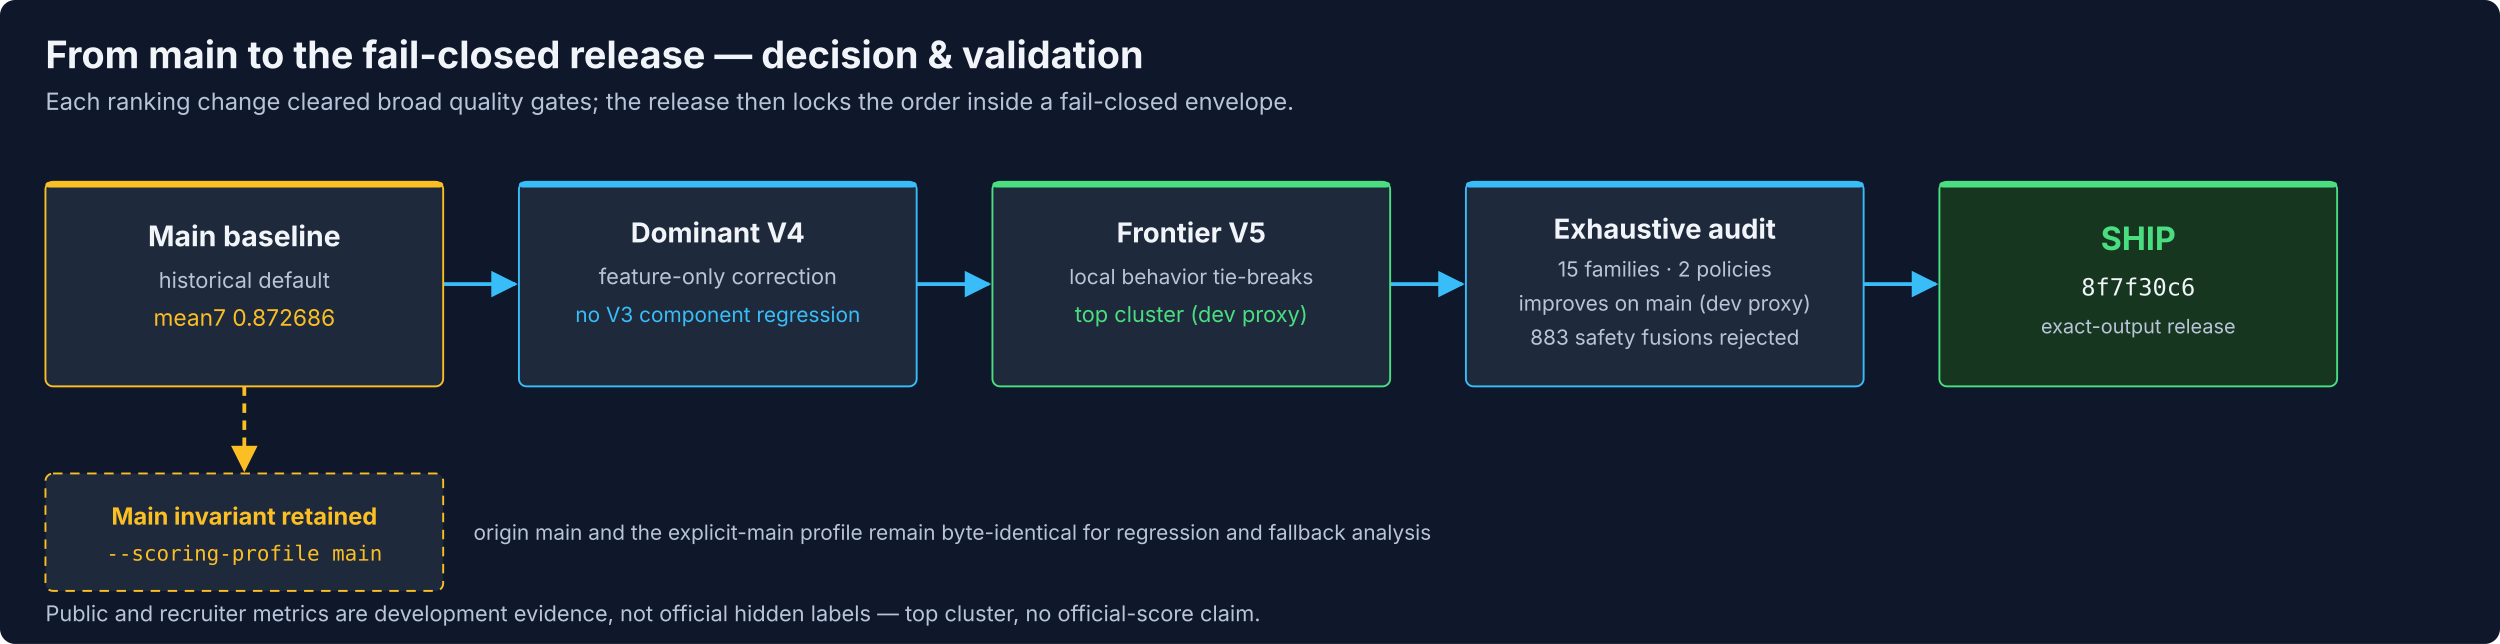
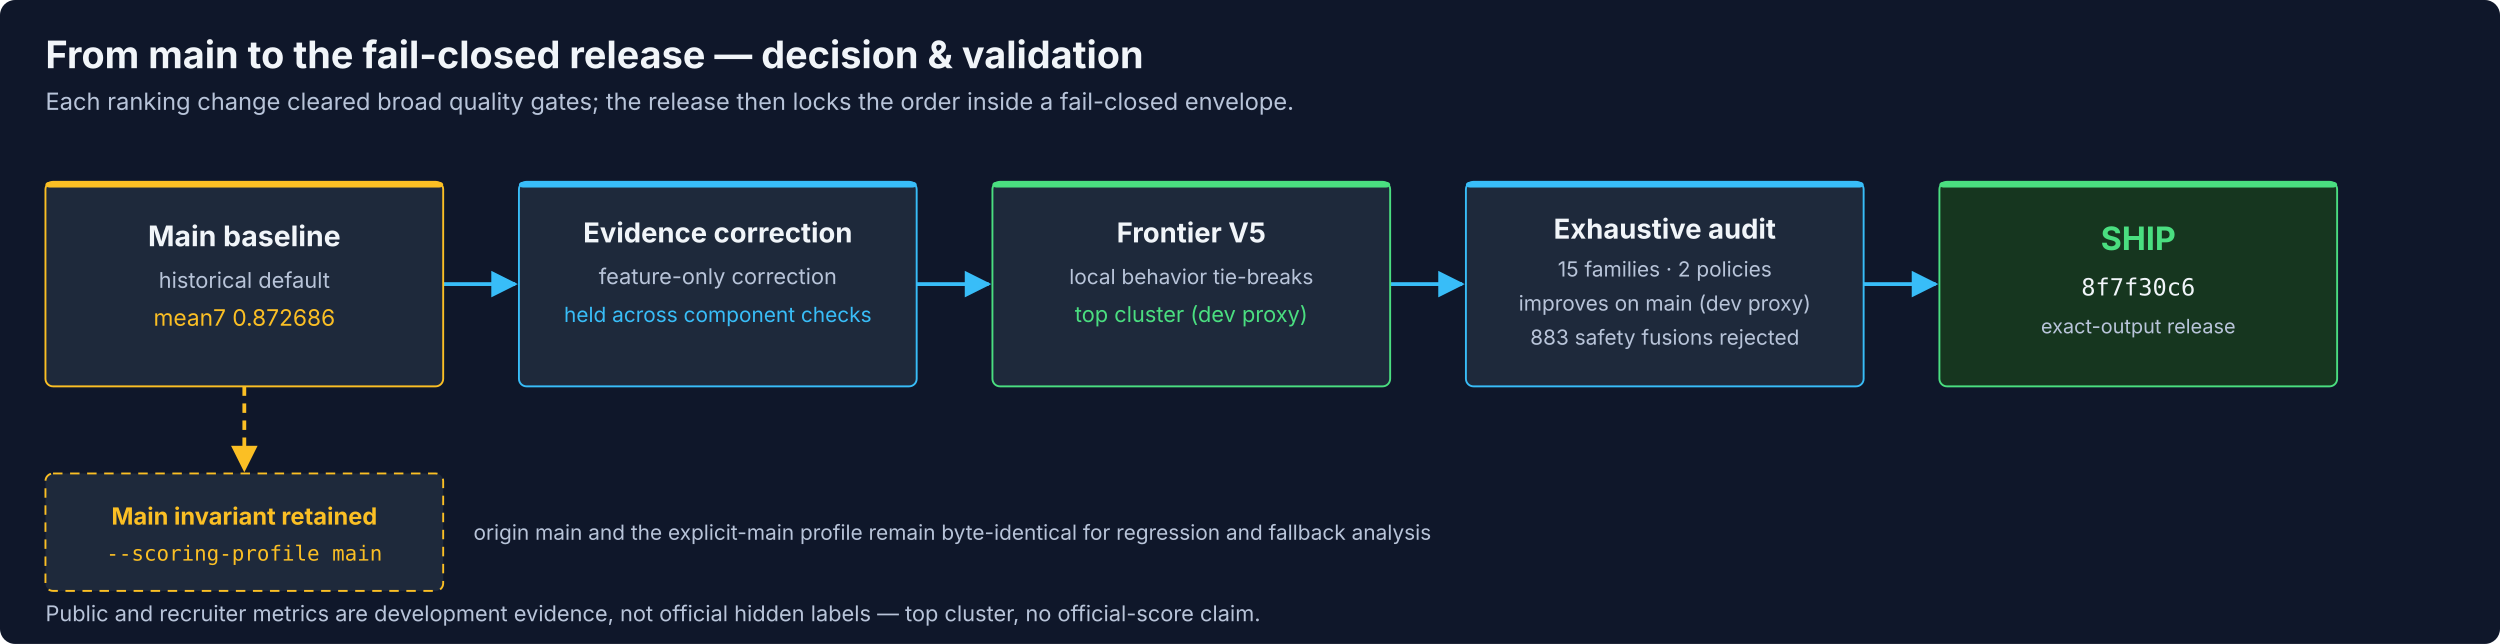
<svg xmlns="http://www.w3.org/2000/svg" viewBox="0 0 1320 340" font-family="Inter, Segoe UI, sans-serif" role="img" aria-label="Main to release decision and validation flow">
  <defs>
    <marker id="a" viewBox="0 0 10 10" refX="9" refY="5" markerWidth="7" markerHeight="7" orient="auto-start-reverse">
      <path d="M0,0 L10,5 L0,10 z" fill="#38BDF8" />
    </marker>
    <marker id="ag" viewBox="0 0 10 10" refX="9" refY="5" markerWidth="7" markerHeight="7" orient="auto-start-reverse">
      <path d="M0,0 L10,5 L0,10 z" fill="#FBBF24" />
    </marker>
  </defs>
  <rect x="0" y="0" width="1320" height="340" rx="8" fill="#0F172A" />
  <text x="24" y="36" fill="#F1F5F9" font-size="20" font-weight="700">From main to the fail-closed release — decision &amp; validation</text>
  <text x="24" y="58" fill="#B8C4D9" font-size="12.5">Each ranking change cleared broad quality gates; the release then locks the order inside a fail-closed envelope.</text>
  <g stroke="#38BDF8" stroke-width="2" marker-end="url(#a)">
    <line x1="234" y1="150" x2="272" y2="150" />
    <line x1="484" y1="150" x2="522" y2="150" />
    <line x1="734" y1="150" x2="772" y2="150" />
    <line x1="984" y1="150" x2="1022" y2="150" />
  </g>
  <line x1="129" y1="204" x2="129" y2="248" stroke="#FBBF24" stroke-width="2" stroke-dasharray="5 4" marker-end="url(#ag)" />
  <g>
    <rect x="24" y="96" width="210" height="108" rx="4" fill="#1E293B" stroke="#FBBF24" />
    <rect x="24" y="96" width="210" height="3" rx="2" fill="#FBBF24" />
    <text x="129" y="130" text-anchor="middle" fill="#F1F5F9" font-size="15" font-weight="700">Main baseline</text>
    <text x="129" y="152" text-anchor="middle" fill="#B8C4D9" font-size="11.5">historical default</text>
    <text x="129" y="172" text-anchor="middle" fill="#FBBF24" font-size="12">mean7 0.872686</text>
  </g>
  <g>
    <rect x="274" y="96" width="210" height="108" rx="4" fill="#1E293B" stroke="#38BDF8" />
    <rect x="274" y="96" width="210" height="3" rx="2" fill="#38BDF8" />
-     <text x="379" y="128" text-anchor="middle" fill="#F1F5F9" font-size="14.5" font-weight="700">Dominant V4</text>
+     <text x="379" y="128" text-anchor="middle" fill="#F1F5F9" font-size="14.5" font-weight="700">Evidence correction</text>
    <text x="379" y="150" text-anchor="middle" fill="#B8C4D9" font-size="11.5">feature-only correction</text>
-     <text x="379" y="170" text-anchor="middle" fill="#38BDF8" font-size="11">no V3 component regression</text>
+     <text x="379" y="170" text-anchor="middle" fill="#38BDF8" font-size="11">held across component checks</text>
  </g>
  <g>
    <rect x="524" y="96" width="210" height="108" rx="4" fill="#1E293B" stroke="#4ADE80" />
    <rect x="524" y="96" width="210" height="3" rx="2" fill="#4ADE80" />
    <text x="629" y="128" text-anchor="middle" fill="#F1F5F9" font-size="14.5" font-weight="700">Frontier V5</text>
    <text x="629" y="150" text-anchor="middle" fill="#B8C4D9" font-size="11">local behavior tie-breaks</text>
    <text x="629" y="170" text-anchor="middle" fill="#4ADE80" font-size="11.5">top cluster (dev proxy)</text>
  </g>
  <g>
    <rect x="774" y="96" width="210" height="108" rx="4" fill="#1E293B" stroke="#38BDF8" />
    <rect x="774" y="96" width="210" height="3" rx="2" fill="#38BDF8" />
    <text x="879" y="126" text-anchor="middle" fill="#F1F5F9" font-size="14.5" font-weight="700">Exhaustive audit</text>
    <text x="879" y="146" text-anchor="middle" fill="#B8C4D9" font-size="11">15 families · 2 policies</text>
    <text x="879" y="164" text-anchor="middle" fill="#B8C4D9" font-size="11">improves on main (dev proxy)</text>
    <text x="879" y="182" text-anchor="middle" fill="#B8C4D9" font-size="11">883 safety fusions rejected</text>
  </g>
  <g>
    <rect x="1024" y="96" width="210" height="108" rx="4" fill="#16361f" stroke="#4ADE80" />
    <rect x="1024" y="96" width="210" height="3" rx="2" fill="#4ADE80" />
    <text x="1129" y="132" text-anchor="middle" fill="#4ADE80" font-size="17" font-weight="700">SHIP</text>
    <text x="1129" y="156" text-anchor="middle" fill="#F1F5F9" font-size="12.5" font-family="monospace">8f7f30c6</text>
    <text x="1129" y="176" text-anchor="middle" fill="#B8C4D9" font-size="10.5">exact-output release</text>
  </g>
  <g>
    <rect x="24" y="250" width="210" height="62" rx="4" fill="#1E293B" stroke="#FBBF24" stroke-dasharray="5 4" />
    <text x="129" y="277" text-anchor="middle" fill="#FBBF24" font-size="12.5" font-weight="700">Main invariant retained</text>
    <text x="129" y="296" text-anchor="middle" fill="#FBBF24" font-size="11" font-family="monospace">--scoring-profile main</text>
  </g>
  <text x="250" y="285" fill="#B8C4D9" font-size="11">origin main and the explicit-main profile remain byte-identical for regression and fallback analysis</text>
  <text x="24" y="328" fill="#B8C4D9" font-size="11.5">Public and recruiter metrics are development evidence, not official hidden labels — top cluster, no official-score claim.</text>
</svg>
